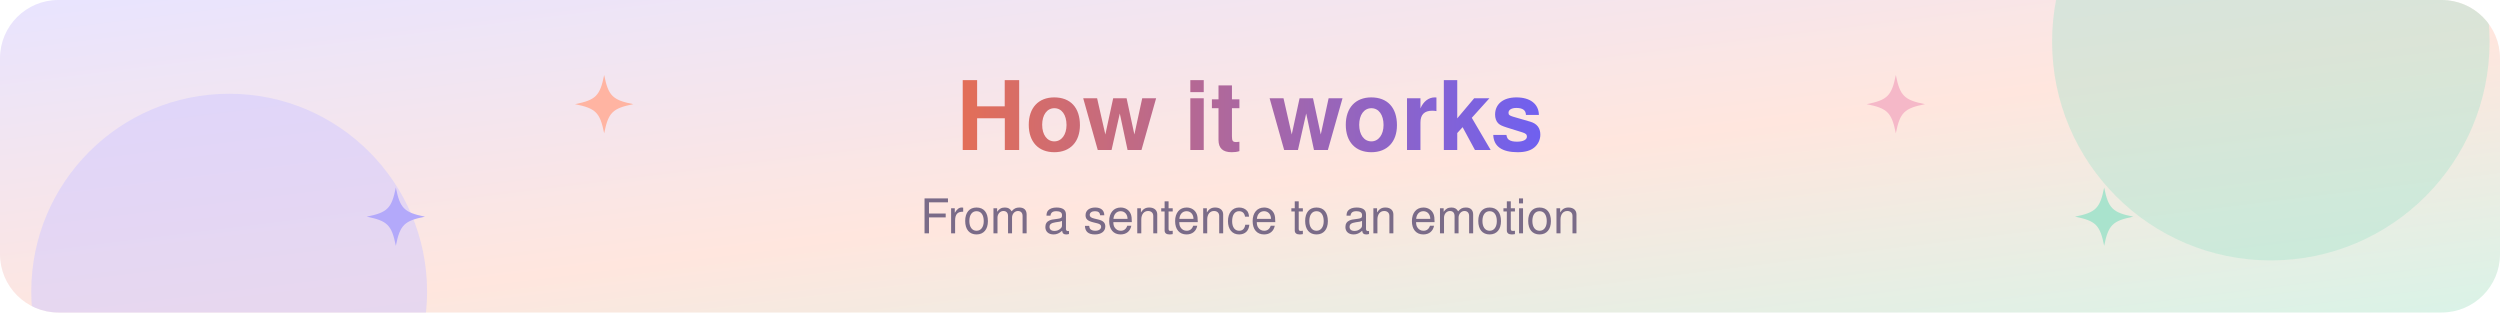
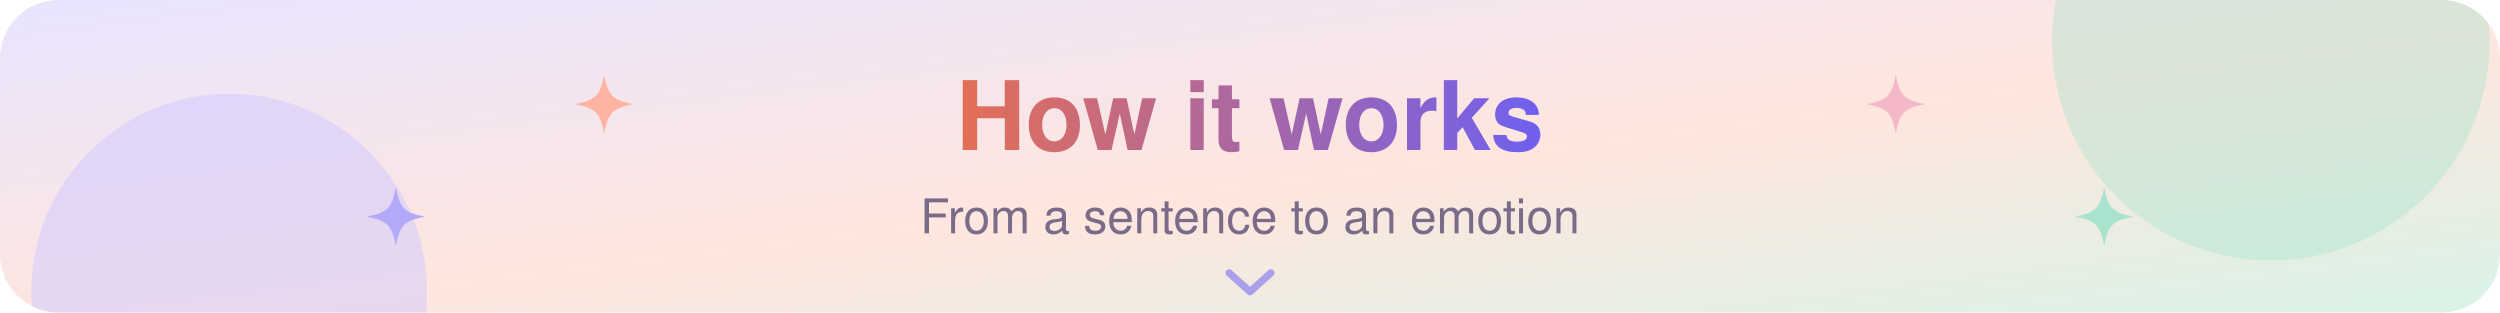
<svg xmlns="http://www.w3.org/2000/svg" viewBox="0 0 1200 150" width="1200" height="150" role="img" aria-label="How it works">
  <defs>
    <linearGradient id="bg" x1="0" y1="0" x2="1" y2="1">
      <stop offset="0" stop-color="#E8E4FF" />
      <stop offset=".55" stop-color="#FFE6DE" />
      <stop offset="1" stop-color="#D9F3E7" />
    </linearGradient>
    <linearGradient id="t" x1="0" y1="0" x2="1" y2="0">
      <stop offset="0" stop-color="#E36E57" />
      <stop offset="1" stop-color="#6F60F0" />
    </linearGradient>
    <clipPath id="c">
      <rect width="1200" height="150" rx="28" />
    </clipPath>
    <path id="s" d="M0-14C2-4 4-2 14 0 4 2 2 4 0 14-2 4-4 2-14 0-4-2-2-4 0-14Z" />
    <path id="pin" d="M0 0C-5-9-22-20-22-37a22 22 0 0 1 44 0C22-20 5-9 0 0Z" />
  </defs>
  <style>
.blob{animation:drift 11s ease-in-out infinite alternate}.b2{animation-duration:14s;animation-direction:alternate-reverse}.b3{animation-duration:17s}
.bob{animation:bob 3.4s ease-in-out infinite}.d1{animation-delay:-.9s}.d2{animation-delay:-1.8s}.d3{animation-delay:-2.6s}
.walk{stroke-dasharray:3 15;animation:walk 3s linear infinite}
.tw{animation:tw 3.2s ease-in-out infinite}.t2{animation-delay:-1s}.t3{animation-delay:-2s}
.rise{animation:rise .9s ease-out both}.r2{animation-delay:.2s}
@keyframes drift{to{transform:translate(40px,-20px) scale(1.12)}}
@keyframes bob{0%,100%{transform:translateY(0)}50%{transform:translateY(-10px)}}
@keyframes walk{to{stroke-dashoffset:-54}}
@keyframes tw{0%,100%{opacity:.35}50%{opacity:1}}
@keyframes rise{from{opacity:0;transform:translateY(16px)}}
@media (prefers-reduced-motion:reduce){*{animation:none!important}}
</style>
  <g clip-path="url(#c)">
    <rect width="1200" height="150" fill="url(#bg)" />
    <circle class="blob" cx="110" cy="140" r="95" fill="#CFC8FF" opacity=".5" />
    <circle class="blob b2" cx="1090" cy="20" r="105" fill="#A9E3CD" opacity=".42" />
    <use class="tw" href="#s" x="290" y="50" fill="#FFB4A2" />
    <use class="tw t2" href="#s" x="190" y="104" fill="#B3A9FA" />
    <use class="tw t3" href="#s" x="910" y="50" fill="#F5B8C8" />
    <use class="tw" href="#s" x="1010" y="104" fill="#A9E3CD" />
    <g font-family="-apple-system,BlinkMacSystemFont,'Segoe UI',Helvetica,Arial,sans-serif" text-anchor="middle">
      <text x="600" y="72.0" font-size="46" font-weight="800" fill="url(#t)">How it works</text>
      <text x="600" y="112.0" font-size="23" fill="#7A6B88">From a sentence to an emotion</text>
    </g>
+     <g transform="translate(600 136)">
+       <g class="bob">
+         <path d="M-10-5l10 9 10-9" fill="none" stroke="#6F60F0" stroke-opacity=".55" stroke-width="3.5" stroke-linecap="round" stroke-linejoin="round" />
+       </g>
+     </g>
  </g>
</svg>
